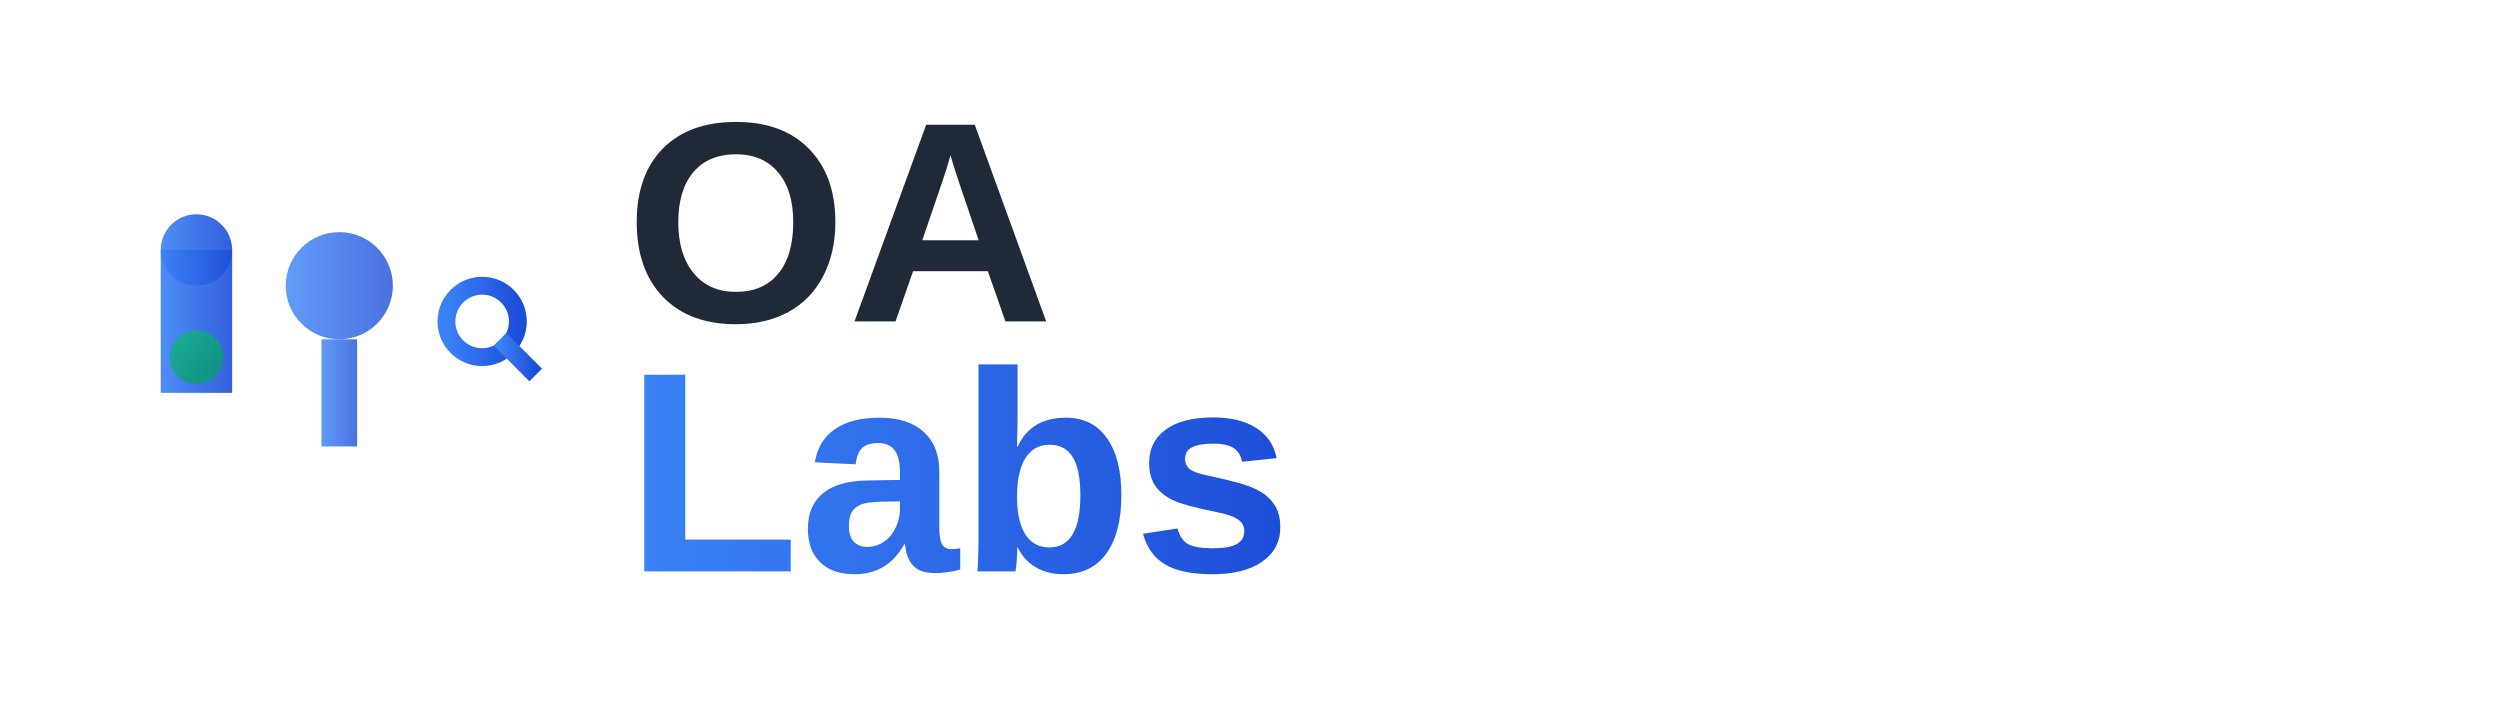
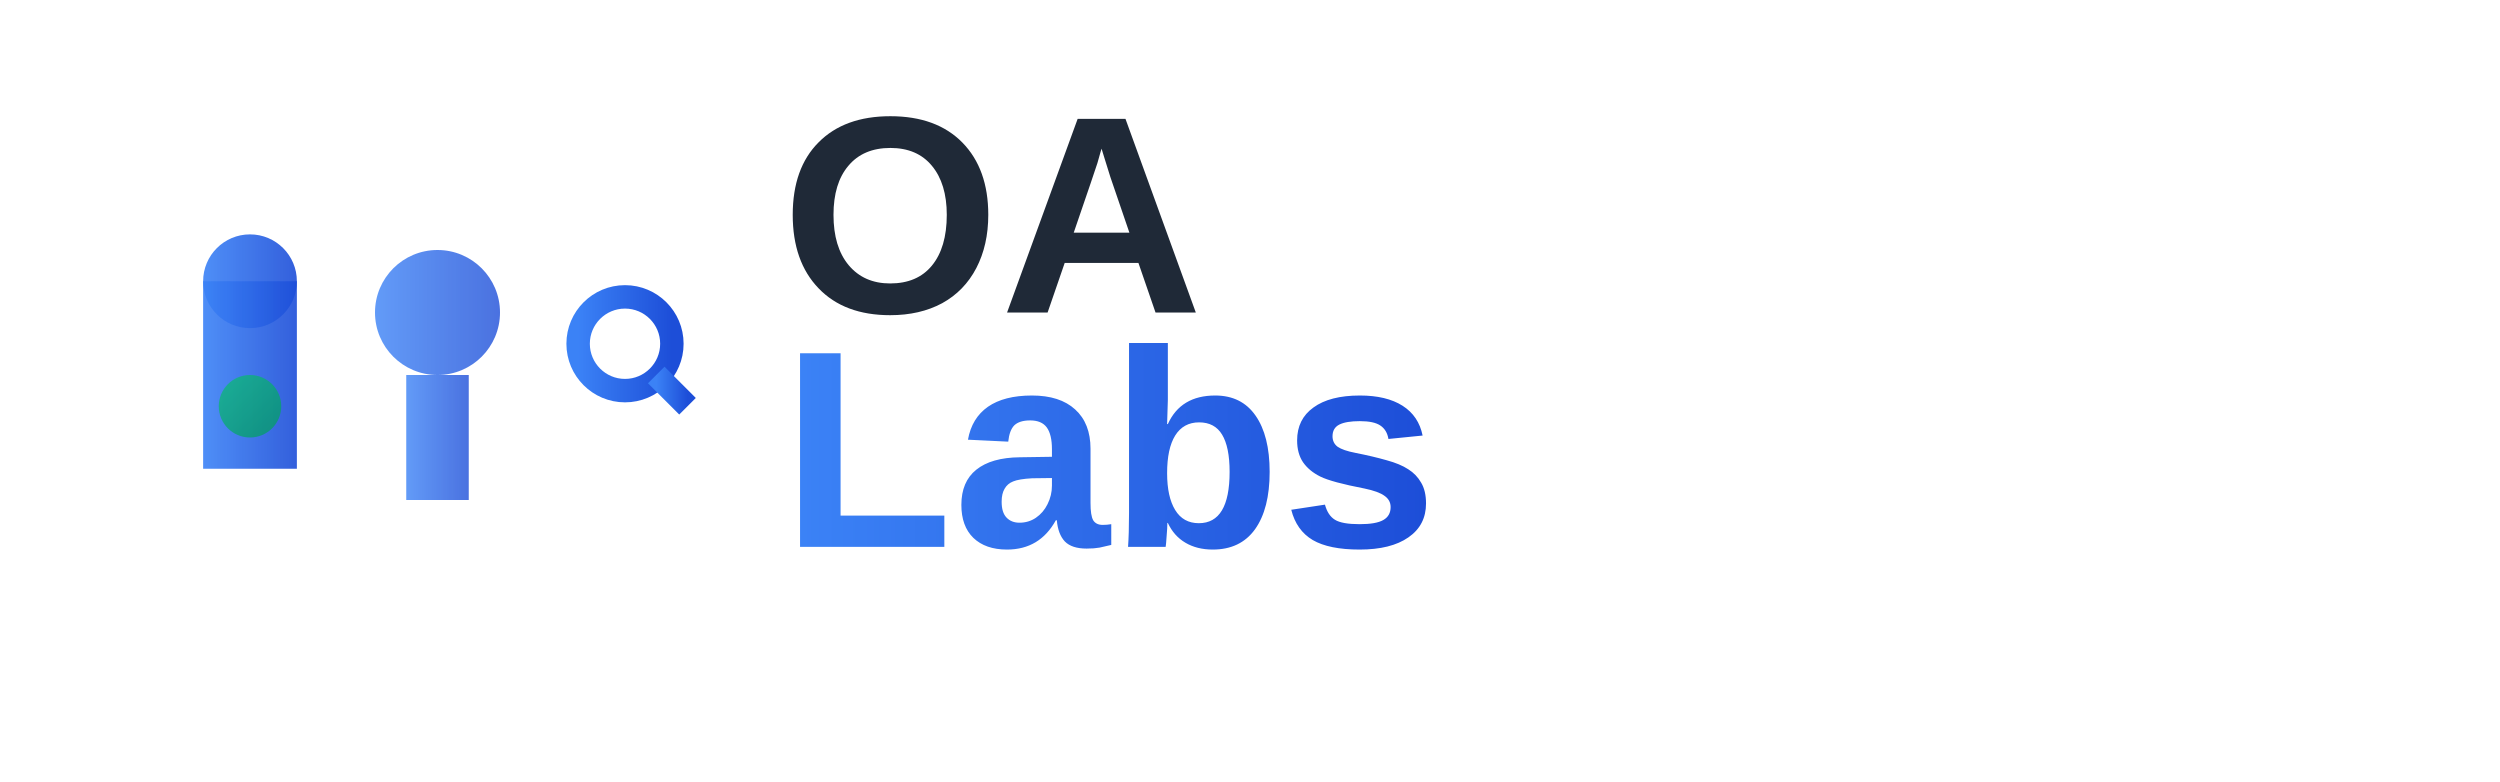
- <svg xmlns="http://www.w3.org/2000/svg" width="140" height="40" viewBox="0 0 140 40">
+ <svg xmlns="http://www.w3.org/2000/svg" width="160" height="50" viewBox="0 0 160 50">
  <defs>
    <linearGradient id="gradient" x1="0%" y1="0%" x2="100%" y2="0%">
      <stop offset="0%" style="stop-color:#3B82F6;stop-opacity:1" />
      <stop offset="100%" style="stop-color:#1D4ED8;stop-opacity:1" />
    </linearGradient>
    <linearGradient id="accent" x1="0%" y1="0%" x2="100%" y2="100%">
      <stop offset="0%" style="stop-color:#10B981;stop-opacity:1" />
      <stop offset="100%" style="stop-color:#059669;stop-opacity:1" />
    </linearGradient>
  </defs>
-   <g transform="translate(5, 8)">
-     <ellipse cx="6" cy="6" rx="2" ry="2" fill="url(#gradient)" opacity="0.9" />
-     <rect x="4" y="6" width="4" height="8" fill="url(#gradient)" opacity="0.9" />
-     <ellipse cx="6" cy="12" rx="1.5" ry="1.5" fill="url(#accent)" opacity="0.8" />
-     <circle cx="14" cy="8" r="3" fill="url(#gradient)" opacity="0.8" />
-     <rect x="13" y="11" width="2" height="6" fill="url(#gradient)" opacity="0.8" />
-     <circle cx="22" cy="10" r="2" fill="none" stroke="url(#gradient)" stroke-width="1" />
-     <line x1="23" y1="11" x2="25" y2="13" stroke="url(#gradient)" stroke-width="1" />
+   <g transform="translate(8, 10)">
+     <ellipse cx="8" cy="8" rx="3" ry="3" fill="url(#gradient)" opacity="0.9" />
+     <rect x="5" y="8" width="6" height="12" fill="url(#gradient)" opacity="0.9" />
+     <ellipse cx="8" cy="16" rx="2" ry="2" fill="url(#accent)" opacity="0.8" />
+     <circle cx="20" cy="10" r="4" fill="url(#gradient)" opacity="0.8" />
+     <rect x="18" y="14" width="4" height="8" fill="url(#gradient)" opacity="0.8" />
+     <circle cx="32" cy="12" r="3" fill="none" stroke="url(#gradient)" stroke-width="1.5" />
+     <line x1="34" y1="14" x2="36" y2="16" stroke="url(#gradient)" stroke-width="1.5" />
  </g>
-   <text x="35" y="18" font-family="Arial, sans-serif" font-size="16" font-weight="bold" fill="#1F2937">OA</text>
-   <text x="35" y="32" font-family="Arial, sans-serif" font-size="16" font-weight="bold" fill="url(#gradient)">Labs</text>
+   <text x="50" y="20" font-family="Arial, sans-serif" font-size="18" font-weight="bold" fill="#1F2937">OA</text>
+   <text x="50" y="35" font-family="Arial, sans-serif" font-size="18" font-weight="bold" fill="url(#gradient)">Labs</text>
</svg>
